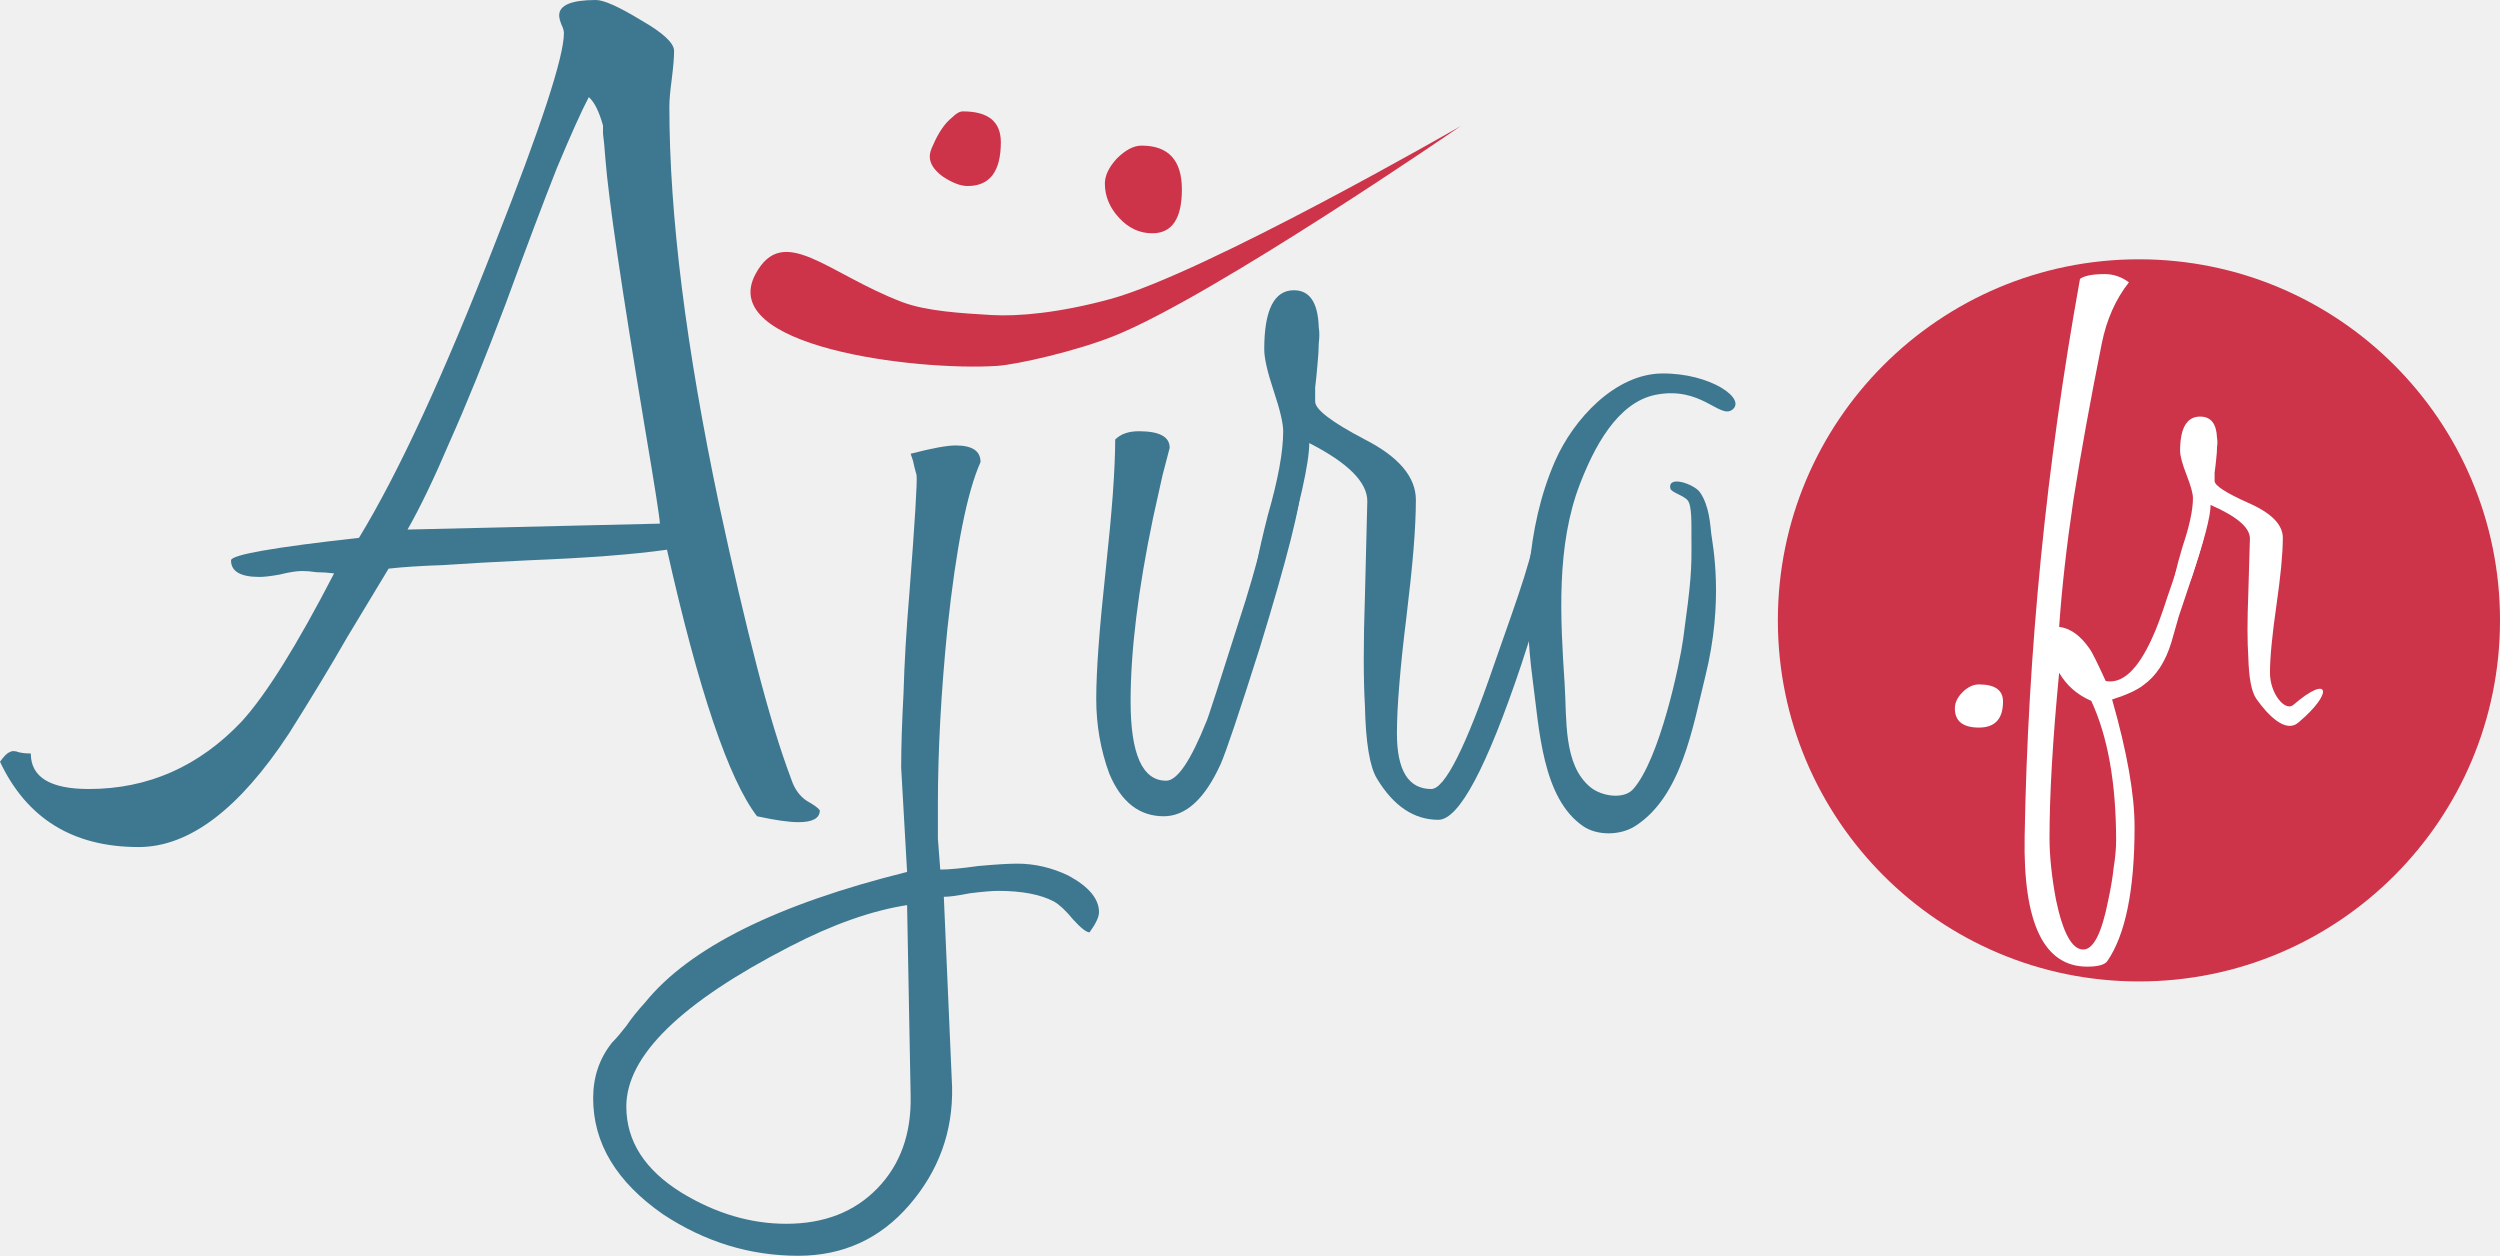
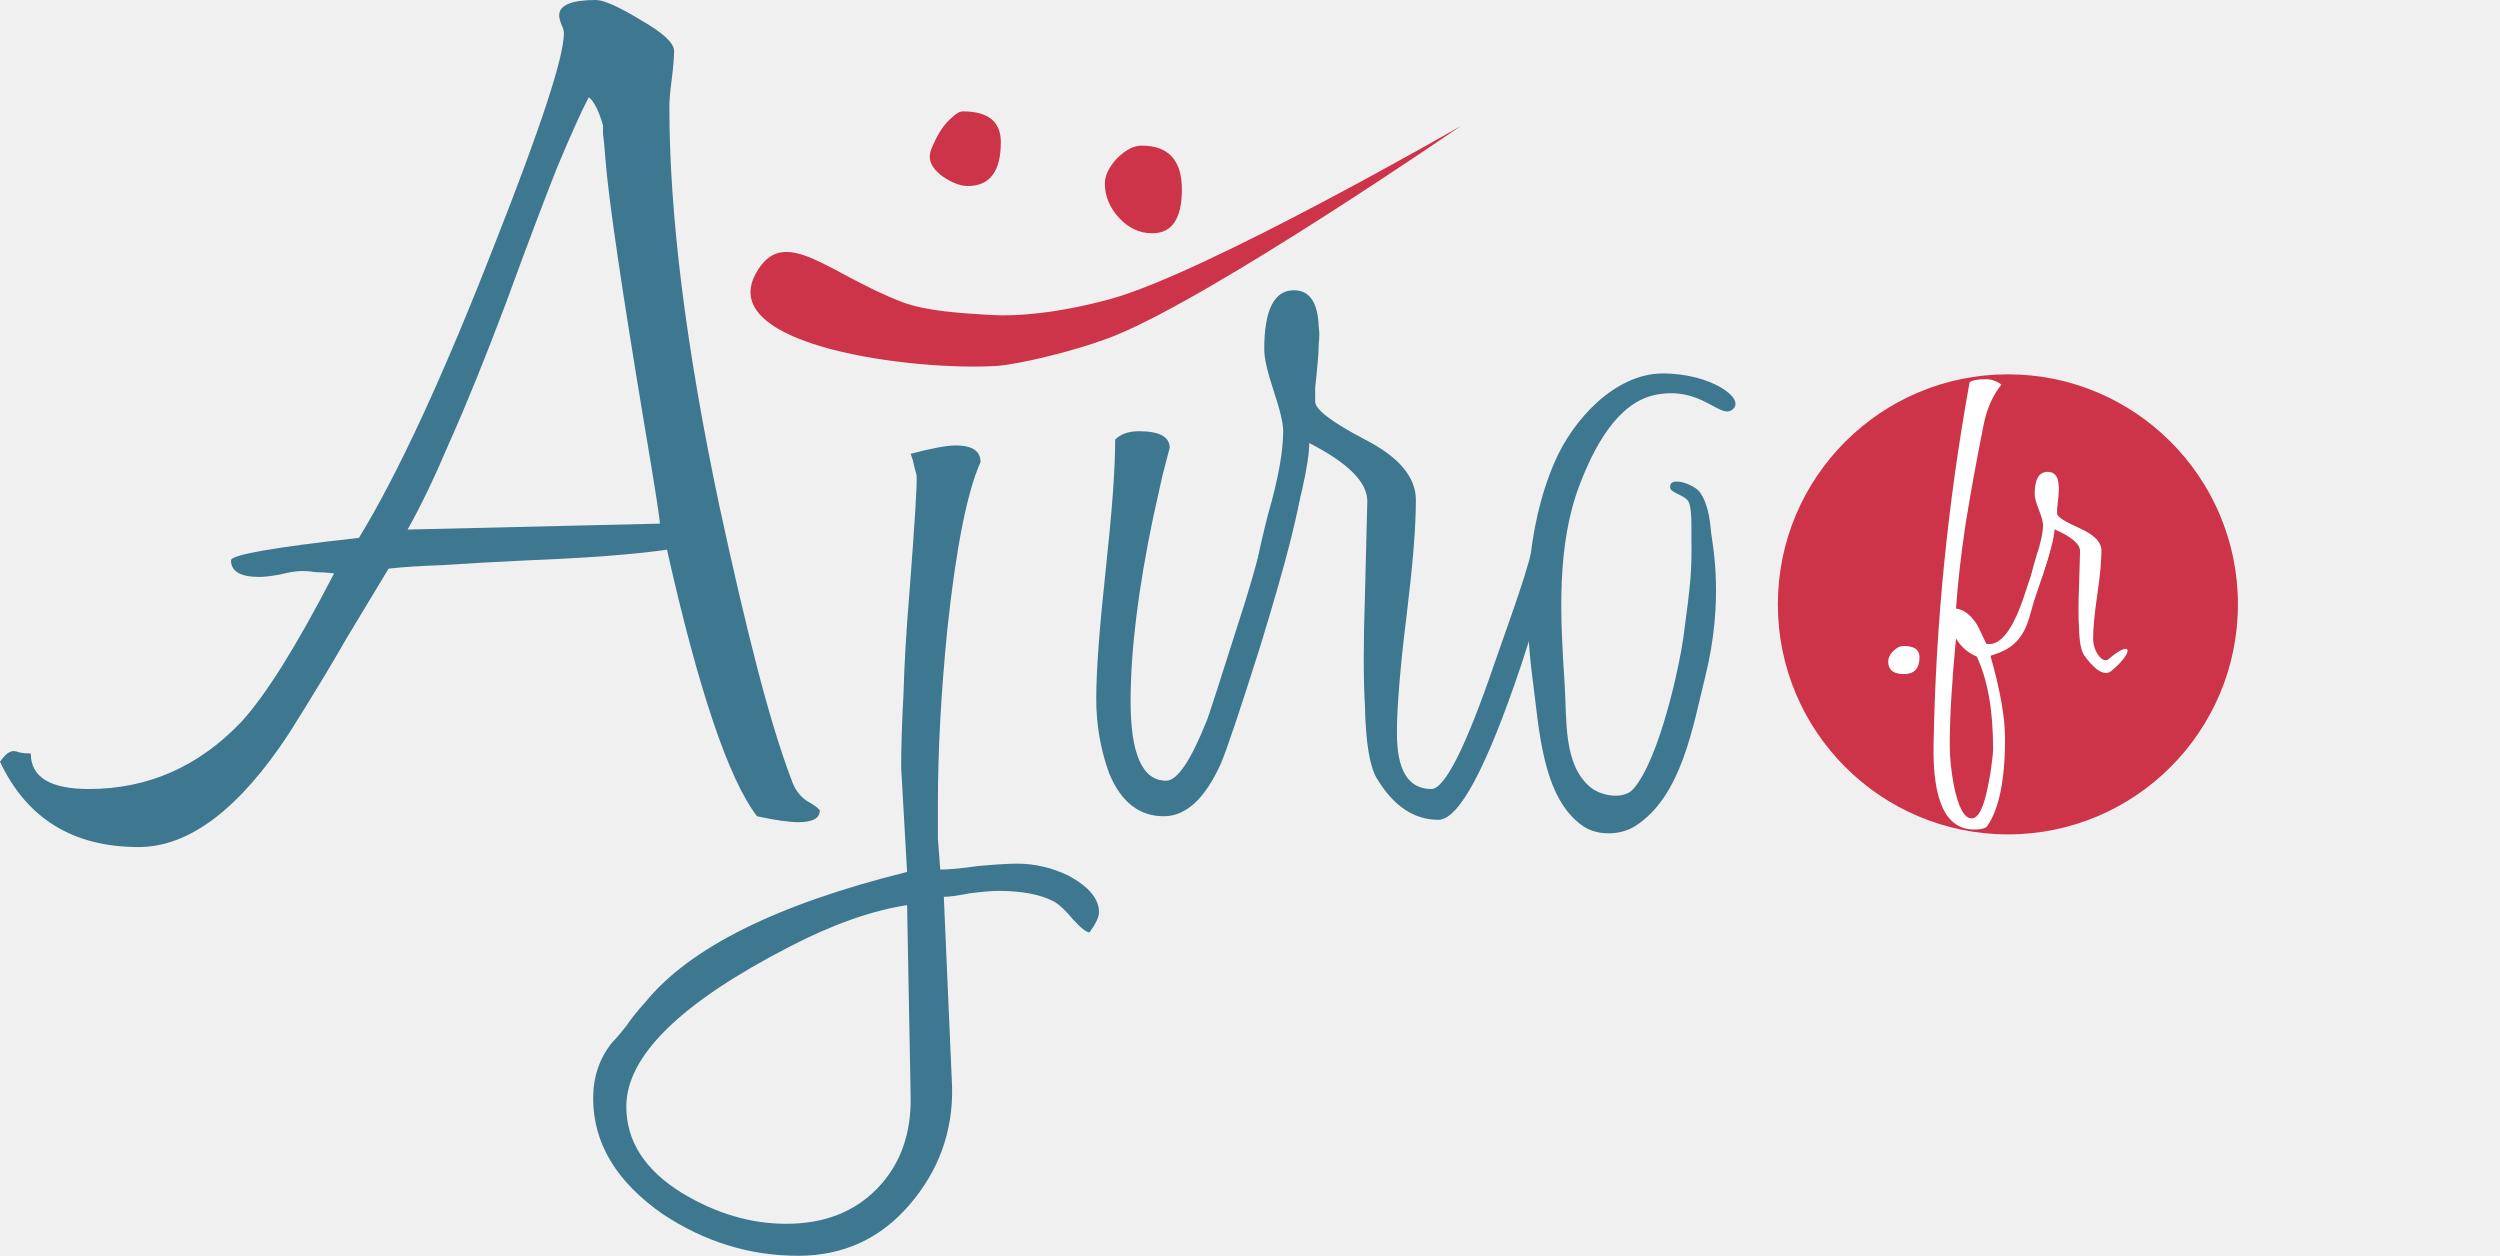
<svg xmlns="http://www.w3.org/2000/svg" width="192.457mm" height="96.673mm" viewBox="0 0 681.934 342.543" id="svg2" version="1.1">
  <defs id="defs4" />
  <g id="layer1" transform="translate(-60.51716,-277.4051)">
    <path id="path4141" style="font-style:normal;font-variant:normal;font-weight:300;font-stretch:normal;font-size:medium;line-height:100%;font-family:'Honey Script';-inkscape-font-specification:'Honey Script Light';text-align:start;letter-spacing:0px;word-spacing:0px;writing-mode:lr-tb;text-anchor:start;fill:#3d7890;fill-opacity:1;stroke:none;stroke-width:1px;stroke-linecap:butt;stroke-linejoin:miter;stroke-opacity:1" d="m 284.139,498.442 q 0,3.232 -5.817,3.232 -3.878,0 -11.31,-1.616 -11.634,-15.188 -24.56,-72.71 -13.572,1.939 -38.132,2.908 -13.572,0.646 -22.944,1.293 -9.371,0.323 -14.865,0.969 -4.524,7.433 -11.31,18.743 -6.463,11.31 -15.835,26.175 -20.359,31.023 -41.041,31.023 -26.822,0 -37.809,-23.267 1.616,-2.262 2.585,-2.585 0.969,-0.646 2.585,0 1.293,0.323 3.232,0.323 0,9.695 15.835,9.695 24.237,0 41.687,-18.42 10.018,-10.987 25.206,-40.394 -2.585,-0.323 -4.847,-0.323 -1.939,-0.323 -3.878,-0.323 -2.262,0 -6.14,0.969 -3.555,0.646 -5.494,0.646 -7.756,0 -7.756,-4.524 0,-2.262 34.901,-6.14 16.158,-26.499 37.163,-80.465 18.743,-47.504 18.743,-57.198 0,-0.969 -0.646,-2.262 -0.646,-1.616 -0.646,-2.585 0,-4.201 10.018,-4.201 3.232,0 12.28,5.494 9.048,5.17 9.048,8.402 0,2.585 -0.646,7.756 -0.646,4.847 -0.646,7.433 0,44.272 13.572,108.58 5.494,25.529 10.341,44.272 4.847,18.743 9.371,30.7 1.293,3.878 4.201,5.817 2.908,1.616 3.555,2.585 z M 236.313,393.417 q -9.371,-56.229 -10.664,-72.71 -0.323,-4.524 -0.646,-6.786 0,-2.262 0,-2.262 -1.616,-5.817 -3.878,-7.756 -2.908,5.494 -8.725,19.389 -5.494,13.896 -13.896,36.84 -8.402,22.298 -15.188,37.486 -6.463,15.188 -11.634,24.237 l 68.832,-1.616 q 0,-1.939 -4.201,-26.822 z" />
    <path id="path4143" style="font-style:normal;font-variant:normal;font-weight:300;font-stretch:normal;font-size:medium;line-height:100%;font-family:'Honey Script';-inkscape-font-specification:'Honey Script Light';text-align:start;letter-spacing:0px;word-spacing:0px;writing-mode:lr-tb;text-anchor:start;fill:#3d7890;fill-opacity:1;stroke:none;stroke-width:1px;stroke-linecap:butt;stroke-linejoin:miter;stroke-opacity:1" d="m 360.298,526.233 c 0,1.293 -0.862,3.124 -2.585,5.494 -0.862,0 -2.37,-1.185 -4.524,-3.555 -1.939,-2.37 -3.662,-3.986 -5.17,-4.847 -3.662,-1.939 -8.725,-2.908 -15.188,-2.908 -1.723,0 -4.309,0.215 -7.756,0.646 -3.232,0.646 -5.601,0.969 -7.109,0.969 l 2.262,52.028 c 0.215,12.064 -3.662,22.728 -11.634,31.992 -7.971,9.264 -18.097,13.896 -30.376,13.896 -13.142,0 -25.421,-3.77 -36.84,-11.31 -12.711,-8.833 -19.066,-19.389 -19.066,-31.669 0,-5.817 1.723,-10.88 5.17,-15.188 1.077,-1.077 2.37,-2.585 3.878,-4.524 1.293,-1.939 3.016,-4.093 5.17,-6.463 12.064,-14.865 35.87,-26.714 71.417,-35.547 l -1.616,-28.438 c 0,-5.601 0.215,-12.388 0.646,-20.359 0.215,-7.971 0.754,-17.127 1.616,-27.468 1.508,-19.605 2.154,-30.269 1.939,-31.992 -0.431,-1.508 -0.754,-2.801 -0.969,-3.878 l -0.646,-1.939 c 5.817,-1.508 9.91,-2.262 12.28,-2.262 4.524,0 6.786,1.508 6.786,4.524 -3.662,8.187 -6.679,23.375 -9.048,45.565 -0.862,8.617 -1.508,16.912 -1.939,24.883 -0.431,7.971 -0.646,15.619 -0.646,22.944 l 0,9.371 c 0.215,3.016 0.431,5.817 0.646,8.402 2.37,0 5.817,-0.323 10.341,-0.969 4.74,-0.431 8.294,-0.646 10.664,-0.646 4.74,0 9.371,1.077 13.896,3.232 5.601,3.016 8.402,6.355 8.402,10.018 z m -52.351,-1.939 c -9.695,1.508 -20.359,5.278 -31.992,11.31 -29.73,15.296 -44.595,29.838 -44.595,43.626 0,9.479 5.063,17.343 15.188,23.59 9.264,5.601 18.743,8.402 28.438,8.402 10.341,0 18.635,-3.232 24.883,-9.695 6.248,-6.463 9.264,-14.865 9.048,-25.206 z" />
    <path id="path4145" style="font-style:normal;font-variant:normal;font-weight:300;font-stretch:normal;font-size:medium;line-height:100%;font-family:'Honey Script';-inkscape-font-specification:'Honey Script Light';text-align:start;letter-spacing:0px;word-spacing:0px;writing-mode:lr-tb;text-anchor:start;fill:#3d7890;fill-opacity:1;stroke:none;stroke-width:1px;stroke-linecap:butt;stroke-linejoin:miter;stroke-opacity:1" d="m 415.448,409.252 c 0,5.386 -3.77,20.359 -11.31,44.918 -5.601,17.666 -9.156,28.222 -10.664,31.669 -4.309,9.479 -9.479,14.219 -15.511,14.219 -6.679,0 -11.634,-3.878 -14.865,-11.634 -2.37,-6.463 -3.555,-13.249 -3.555,-20.359 0,-3.878 0.215,-8.725 0.646,-14.542 0.431,-5.817 1.077,-12.711 1.939,-20.682 0.862,-7.971 1.508,-14.865 1.939,-20.682 0.431,-6.032 0.646,-10.987 0.646,-14.865 1.508,-1.508 3.662,-2.262 6.463,-2.262 5.601,0 8.402,1.508 8.402,4.524 -0.431,1.723 -1.077,4.201 -1.939,7.433 -0.646,3.016 -1.508,6.894 -2.585,11.634 -4.093,19.605 -6.14,36.301 -6.14,50.089 0,14.434 3.232,21.651 9.695,21.651 3.016,0 6.679,-5.386 10.987,-16.158 0.215,-0.215 3.77,-11.203 10.664,-32.962 1.077,-3.447 2.262,-7.54 3.555,-12.28 1.293,-4.74 2.693,-10.233 4.201,-16.481 1.293,-5.17 2.801,-7.756 4.524,-7.756 1.939,0 2.908,1.508 2.908,4.524 z" />
    <path id="path4147" style="font-style:normal;font-variant:normal;font-weight:300;font-stretch:normal;font-size:medium;line-height:100%;font-family:'Honey Script';-inkscape-font-specification:'Honey Script Light';text-align:start;letter-spacing:0px;word-spacing:0px;writing-mode:lr-tb;text-anchor:start;fill:#3d7890;fill-opacity:1;stroke:none;stroke-width:1px;stroke-linecap:butt;stroke-linejoin:miter;stroke-opacity:1" d="m 452.873,501.027 c -6.679,0 -12.28,-3.77 -16.804,-11.31 -1.939,-3.232 -3.016,-9.802 -3.232,-19.712 -0.431,-7.325 -0.431,-17.343 0,-30.053 l 0.646,-25.852 c 0,-5.17 -5.278,-10.449 -15.835,-15.835 0,5.386 -2.585,16.912 -7.756,34.577 0,0.215 -0.539,1.4 -1.616,3.555 -1.077,1.939 -1.616,3.016 -1.616,3.232 l -4.201,-1.293 c 0,-3.447 1.293,-10.233 3.878,-20.359 2.801,-9.695 4.201,-17.343 4.201,-22.944 0,-2.154 -0.862,-5.817 -2.585,-10.987 -1.723,-5.17 -2.585,-8.941 -2.585,-11.31 0,-10.772 2.693,-16.158 8.079,-16.158 4.309,0 6.571,3.339 6.786,10.018 0.215,1.293 0.215,2.801 0,4.524 0,1.508 -0.108,3.339 -0.323,5.494 -0.215,2.585 -0.431,4.74 -0.646,6.463 l 0,3.878 c 0,2.154 4.524,5.601 13.572,10.341 9.264,4.74 13.896,10.233 13.896,16.481 0,3.662 -0.215,8.187 -0.646,13.572 -0.431,5.17 -1.077,11.31 -1.939,18.42 -0.862,6.894 -1.508,13.034 -1.939,18.42 -0.431,5.17 -0.646,9.587 -0.646,13.249 0,10.125 3.124,15.188 9.371,15.188 3.662,0 9.371,-11.31 17.127,-33.931 7.325,-20.897 10.623,-29.59 11.916,-39.716 0.646,-4.955 4.932,-14.504 7.302,-14.504 1.723,0 0.817,1.868 0.817,5.1 0,7.325 -4.201,23.698 -12.603,49.119 -9.479,28.222 -17.019,42.333 -22.621,42.333 z" />
    <path d="m 333.52,316.191 c 0,7.971 -3.016,11.957 -9.048,11.957 -1.939,0 -4.201,-0.862 -6.786,-2.585 -2.37,-1.723 -3.555,-3.555 -3.555,-5.494 0,-0.862 0.323,-1.939 0.969,-3.232 0.646,-1.508 1.4,-2.908 2.262,-4.201 0.862,-1.293 1.831,-2.37 2.908,-3.232 1.077,-1.077 2.047,-1.616 2.908,-1.616 6.894,0 10.341,2.801 10.341,8.402 z" style="font-style:normal;font-variant:normal;font-weight:300;font-stretch:normal;font-size:323.154px;line-height:100%;font-family:'Honey Script';-inkscape-font-specification:'Honey Script Light';text-align:start;letter-spacing:0px;word-spacing:0px;writing-mode:lr-tb;text-anchor:start;fill:#cd3349;fill-opacity:1;stroke:none;stroke-width:1px;stroke-linecap:butt;stroke-linejoin:miter;stroke-opacity:1" id="path4143-9" />
    <path style="fill:#cd3349;fill-opacity:1;fill-rule:evenodd;stroke:none;stroke-width:1px;stroke-linecap:butt;stroke-linejoin:miter;stroke-opacity:1" d="m 266.594,352.174 c 7.56,-14.097 19.549,-0.164 39.993,7.62 6.671,2.54 16.499,3.071 24.397,3.542 7.192,0.429 18.425,-0.561 32.311,-4.336 25.959,-7.057 95.674,-47.217 95.674,-47.217 0,0 -67.128,46.165 -94.322,57.166 -10.3,4.167 -26.723,7.923 -32.235,8.27 -22.38,1.412 -76.416,-5.282 -65.818,-25.045 z" id="path4175" />
    <path d="m 382.901,329.081 c 0,7.971 -2.693,11.957 -8.079,11.957 -3.447,0 -6.463,-1.4 -9.048,-4.201 -2.585,-2.801 -3.878,-5.924 -3.878,-9.371 0,-2.154 1.077,-4.416 3.232,-6.786 2.37,-2.37 4.632,-3.555 6.786,-3.555 7.325,0 10.987,3.986 10.987,11.957 z" style="font-style:normal;font-variant:normal;font-weight:300;font-stretch:normal;font-size:323.154px;line-height:100%;font-family:'Honey Script';-inkscape-font-specification:'Honey Script Light';text-align:start;letter-spacing:0px;word-spacing:0px;writing-mode:lr-tb;text-anchor:start;fill:#cd3349;fill-opacity:1;stroke:none;stroke-width:1px;stroke-linecap:butt;stroke-linejoin:miter;stroke-opacity:1" id="path4145-0" />
    <path style="fill:#3d7890;fill-opacity:1;fill-rule:evenodd;stroke:none;stroke-width:1px;stroke-linecap:butt;stroke-linejoin:miter;stroke-opacity:1" d="m 513.823,379.279 c -12.638,0.146 -24.066,12.29 -29.168,23.991 -7.914,18.151 -8.694,39.974 -6.061,59.599 1.8,13.418 2.597,32.247 13.763,39.901 3.888,2.665 10.163,2.528 14.142,0 12.714,-8.079 15.734,-26.984 19.193,-40.911 5.122,-20.619 2.011,-35.684 1.605,-38.92 -0.254,-2.021 -0.468,-7.593 -3.101,-11.283 -1.571,-2.202 -8.828,-4.736 -8.051,-1.01 0.225,1.08 3.699,1.906 4.759,3.289 1.175,1.534 0.961,6.599 0.992,9.924 0.087,9.33 -0.076,11.87 -2.265,27.899 -0.893,6.543 -6.353,32.727 -13.637,40.911 -2.577,2.895 -8.614,1.946 -11.617,-0.505 -7.528,-6.146 -6.429,-18.587 -7.071,-28.284 -1.187,-17.921 -2.301,-37.667 4.167,-54.422 3.735,-9.677 10.062,-22.282 20.708,-24.37 12.272,-2.406 17.362,6.488 20.74,4.157 4.284,-2.957 -5.887,-10.118 -19.098,-9.965 z" id="path4216" />
-     <circle style="color:#000000;clip-rule:nonzero;display:inline;overflow:visible;visibility:visible;opacity:1;isolation:auto;mix-blend-mode:normal;color-interpolation:sRGB;color-interpolation-filters:linearRGB;solid-color:#000000;solid-opacity:1;fill:#cd3349;fill-opacity:1;fill-rule:nonzero;stroke:none;stroke-width:4;stroke-linecap:butt;stroke-linejoin:round;stroke-miterlimit:4;stroke-dasharray:none;stroke-dashoffset:0;stroke-opacity:1;color-rendering:auto;image-rendering:auto;shape-rendering:auto;text-rendering:auto;enable-background:accumulate" id="path4159" cx="643.961" cy="446.626" r="98.49" />
-     <g id="g4152" style="opacity:1;fill:#ffffff;fill-opacity:1" transform="matrix(0.6782057,0,0,0.5789638,223.1247,182.9518)">
+     <circle style="color:#000000;clip-rule:nonzero;display:inline;overflow:visible;visibility:visible;opacity:1;isolation:auto;mix-blend-mode:normal;color-interpolation:sRGB;color-interpolation-filters:linearRGB;solid-color:#000000;solid-opacity:1;fill:#cd3349;fill-opacity:1;fill-rule:nonzero;stroke:none;stroke-width:4;stroke-linecap:butt;stroke-linejoin:round;stroke-miterlimit:4;stroke-dasharray:none;stroke-dashoffset:0;stroke-opacity:1;color-rendering:auto;image-rendering:auto;shape-rendering:auto;text-rendering:auto;enable-background:accumulate" id="path4159" cx="608.218" cy="442.258" r="62.747" />
+     <g id="g4152" style="opacity:1;fill:#ffffff;fill-opacity:1" transform="matrix(0.4410217,0,0,0.3764869,334.5578,270.7974)">
      <path d="m 565.849,493.669 q 0,12.264 -9.682,12.264 -9.682,0 -9.682,-9.037 0,-3.873 2.905,-7.423 3.227,-3.873 6.778,-3.873 9.682,0 9.682,8.069 z" style="font-style:normal;font-variant:normal;font-weight:300;font-stretch:normal;font-size:medium;line-height:100%;font-family:'Honey Script';-inkscape-font-specification:'Honey Script Light';text-align:start;letter-spacing:0px;word-spacing:0px;writing-mode:lr-tb;text-anchor:start;fill:#ffffff;fill-opacity:1;stroke:none;stroke-width:1px;stroke-linecap:butt;stroke-linejoin:miter;stroke-opacity:1" id="path4146" />
      <path d="m 647.164,412.015 q 0,3.873 -4.841,21.301 -3.55,12.264 -5.809,20.333 -1.936,8.069 -2.905,11.941 -3.55,13.878 -11.296,20.333 -3.873,3.55 -12.587,6.778 9.037,37.115 9.037,60.03 0,44.538 -10.973,63.257 -1.614,2.582 -8.069,2.582 -26.142,0 -25.174,-61.321 1.936,-131.033 22.269,-262.712 2.582,-2.259 10.005,-2.259 5.164,0 9.682,3.873 -8.069,11.941 -10.973,29.047 -6.778,39.697 -11.296,72.94 -4.196,32.92 -5.809,60.353 6.778,0.968 12.264,10.328 1.291,1.936 6.455,15.169 10.005,2.259 18.719,-20.333 2.582,-6.455 6.132,-19.365 3.873,-12.91 9.037,-32.597 0.968,-4.196 2.905,-4.196 3.227,0 3.227,4.518 z m -35.824,147.17 q 0,-40.665 -10.005,-65.839 -8.391,-4.196 -12.91,-13.232 -3.873,47.12 -3.873,77.781 0,6.455 0.645,13.555 0.645,7.423 1.936,15.492 4.196,23.56 10.973,23.56 6.132,0 10.005,-22.915 1.614,-8.714 2.259,-15.814 0.968,-7.1 0.968,-12.587 z" id="path4148" style="font-style:normal;font-variant:normal;font-weight:300;font-stretch:normal;font-size:medium;line-height:100%;font-family:'Honey Script';-inkscape-font-specification:'Honey Script Light';text-align:start;letter-spacing:0px;word-spacing:0px;writing-mode:lr-tb;text-anchor:start;fill:#ffffff;fill-opacity:1;stroke:none;stroke-width:1px;stroke-linecap:butt;stroke-linejoin:miter;stroke-opacity:1" />
      <path d="m 684.517,503.674 c -5.104,4.992 -12.264,-3.765 -16.783,-11.296 -1.936,-3.227 -3.012,-9.79 -3.227,-19.687 -0.43,-7.315 -0.43,-17.32 0,-30.015 l 0.645,-25.819 c 0,-5.164 -5.271,-10.435 -15.814,-15.814 0,5.379 -2.582,16.89 -7.746,34.533 0,0.215 -0.538,1.399 -1.614,3.55 -1.076,1.936 -1.614,3.012 -1.614,3.227 l -4.196,-1.291 c 0,-3.443 1.291,-10.22 3.873,-20.333 2.797,-9.682 4.196,-17.32 4.196,-22.915 0,-2.152 -0.861,-5.809 -2.582,-10.973 -1.721,-5.164 -2.582,-8.929 -2.582,-11.296 0,-10.758 2.69,-16.137 8.069,-16.137 4.303,0 6.562,3.335 6.778,10.005 0.215,1.291 0.215,2.797 0,4.518 0,1.506 -0.108,3.335 -0.323,5.487 -0.215,2.582 -0.43,4.734 -0.645,6.455 l 0,3.873 c 0,2.152 4.518,5.594 13.555,10.328 9.252,4.734 13.878,10.22 13.878,16.46 0,3.658 -0.215,8.176 -0.645,13.555 -0.43,5.164 -1.076,11.296 -1.936,18.396 -0.861,6.885 -1.506,13.017 -1.936,18.396 -0.43,5.164 -0.645,9.575 -0.645,13.232 0,10.113 6.231,18.345 9.36,15.169 14.589,-14.807 16.544,-5.894 1.936,8.391 z" id="path4150" style="font-style:normal;font-variant:normal;font-weight:300;font-stretch:normal;font-size:medium;line-height:100%;font-family:'Honey Script';-inkscape-font-specification:'Honey Script Light';text-align:start;letter-spacing:0px;word-spacing:0px;writing-mode:lr-tb;text-anchor:start;fill:#ffffff;fill-opacity:1;stroke:none;stroke-width:1px;stroke-linecap:butt;stroke-linejoin:miter;stroke-opacity:1" />
    </g>
  </g>
</svg>
